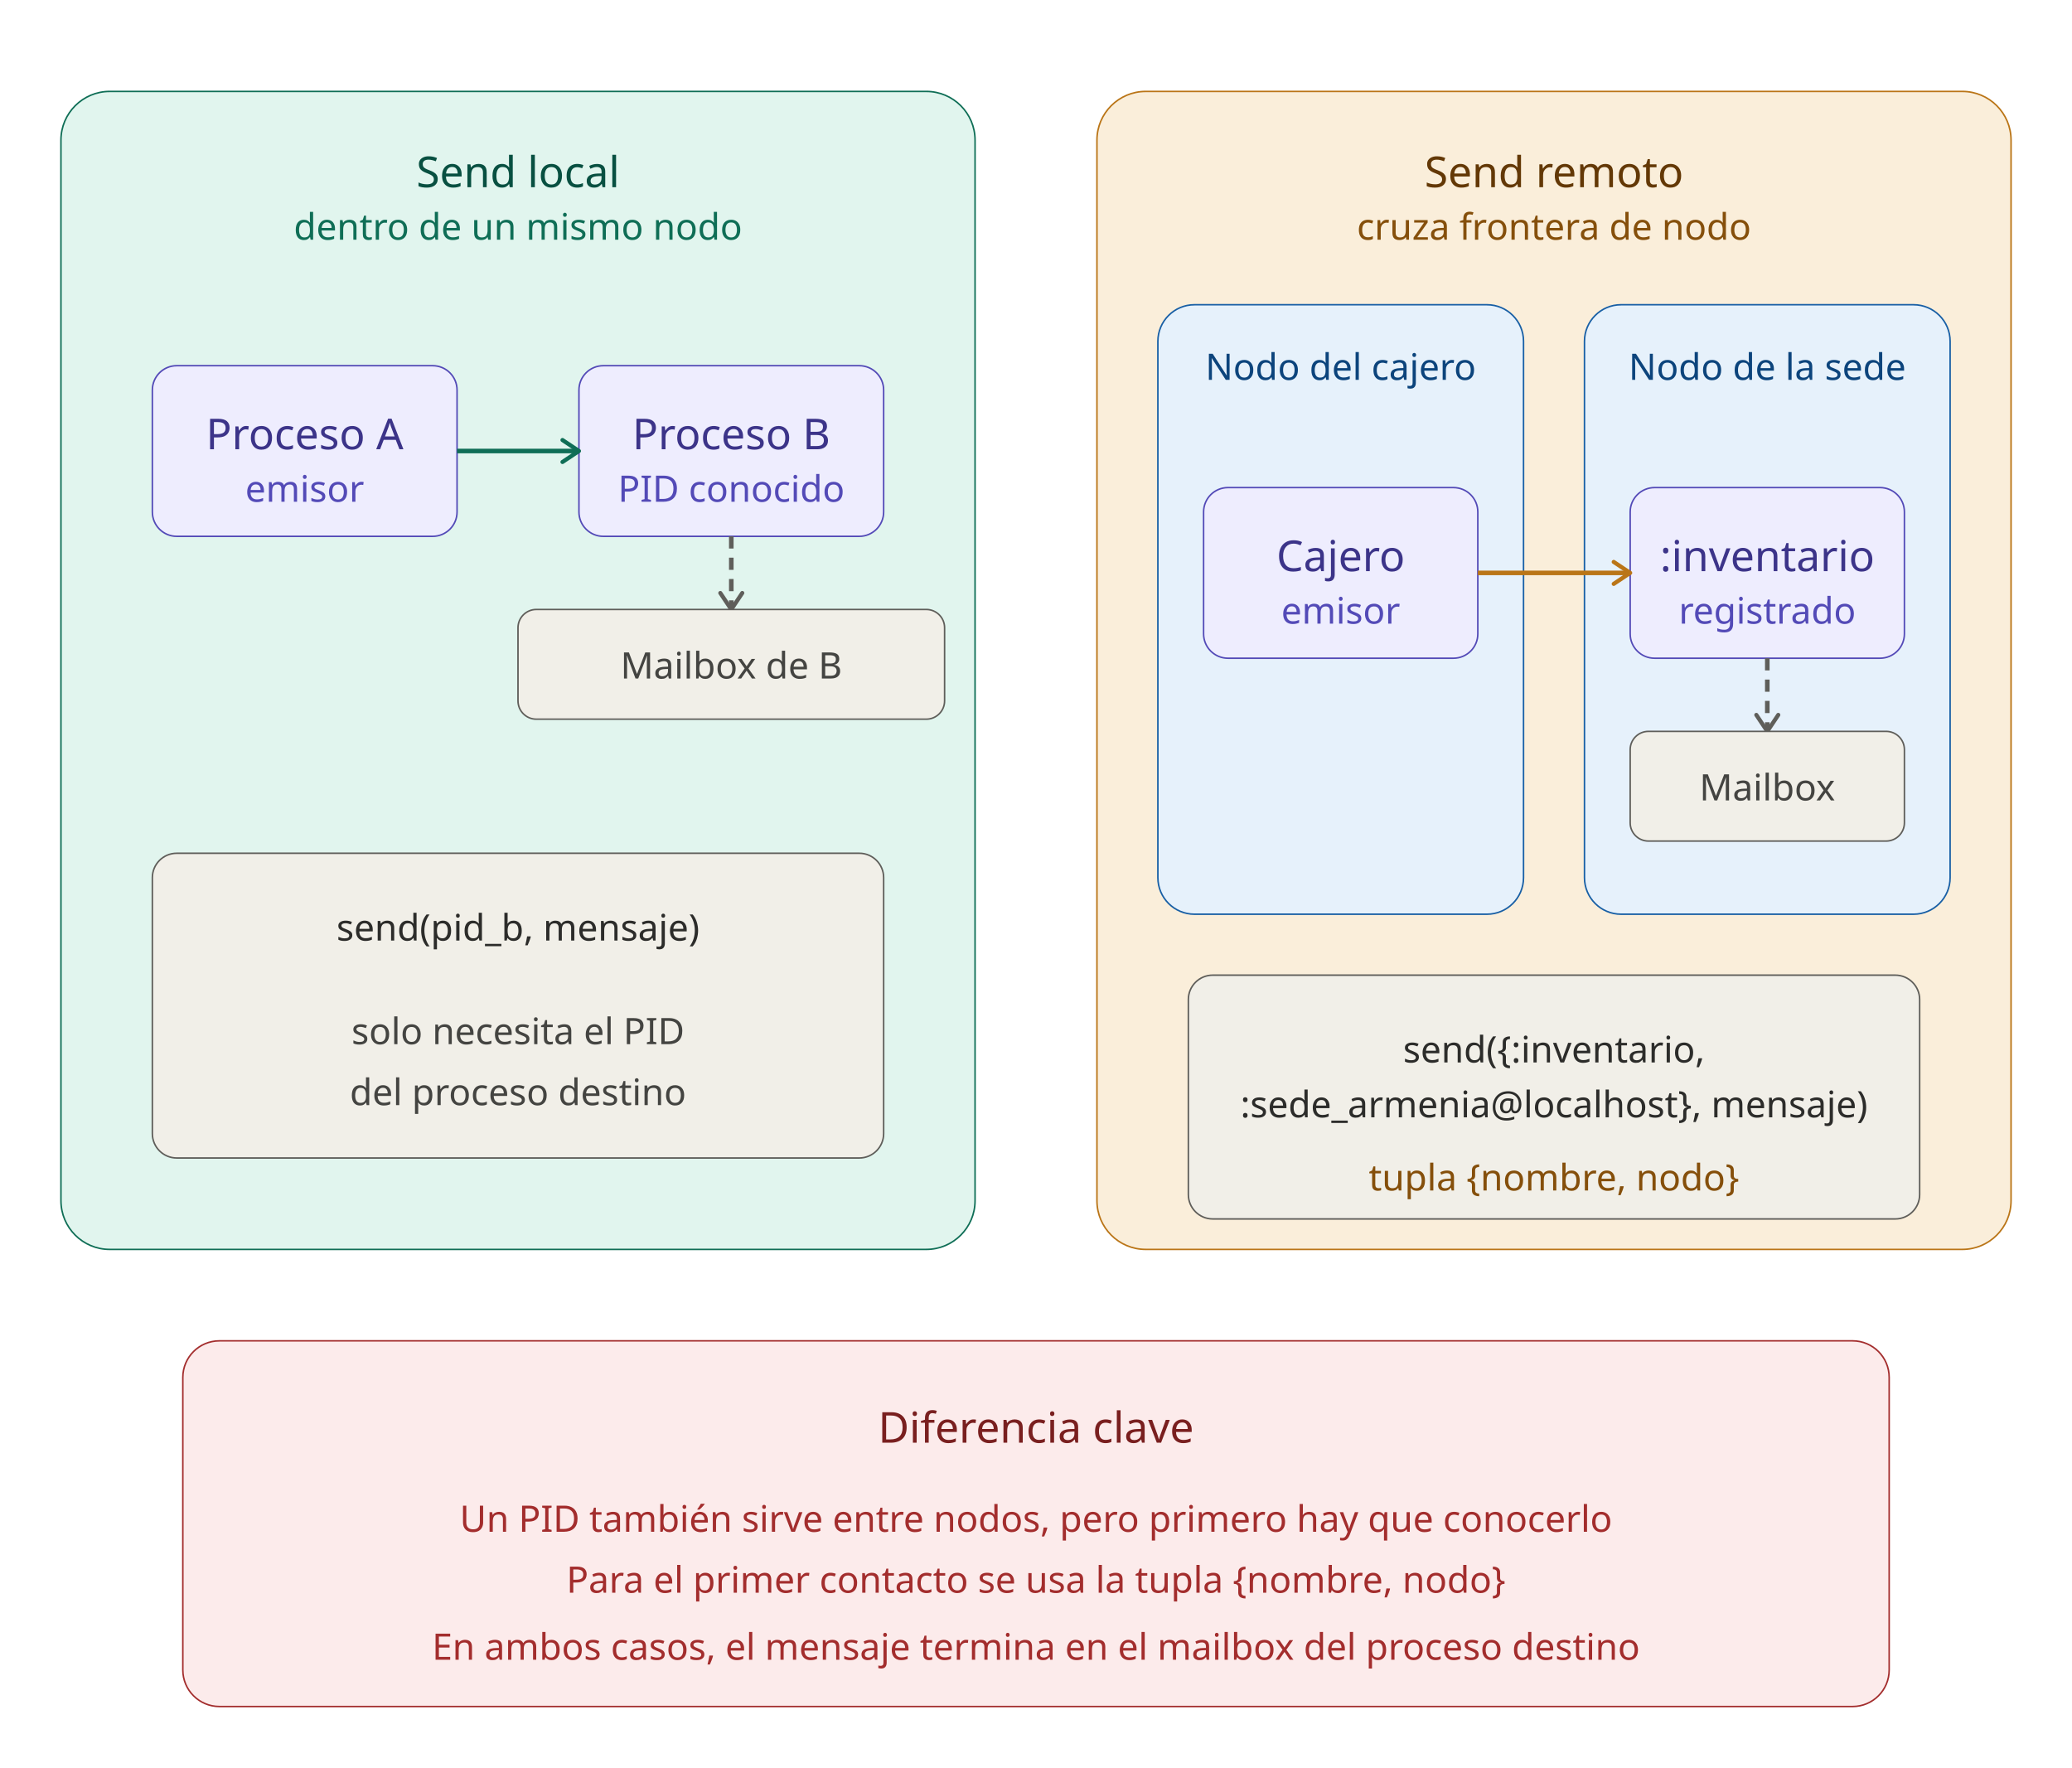
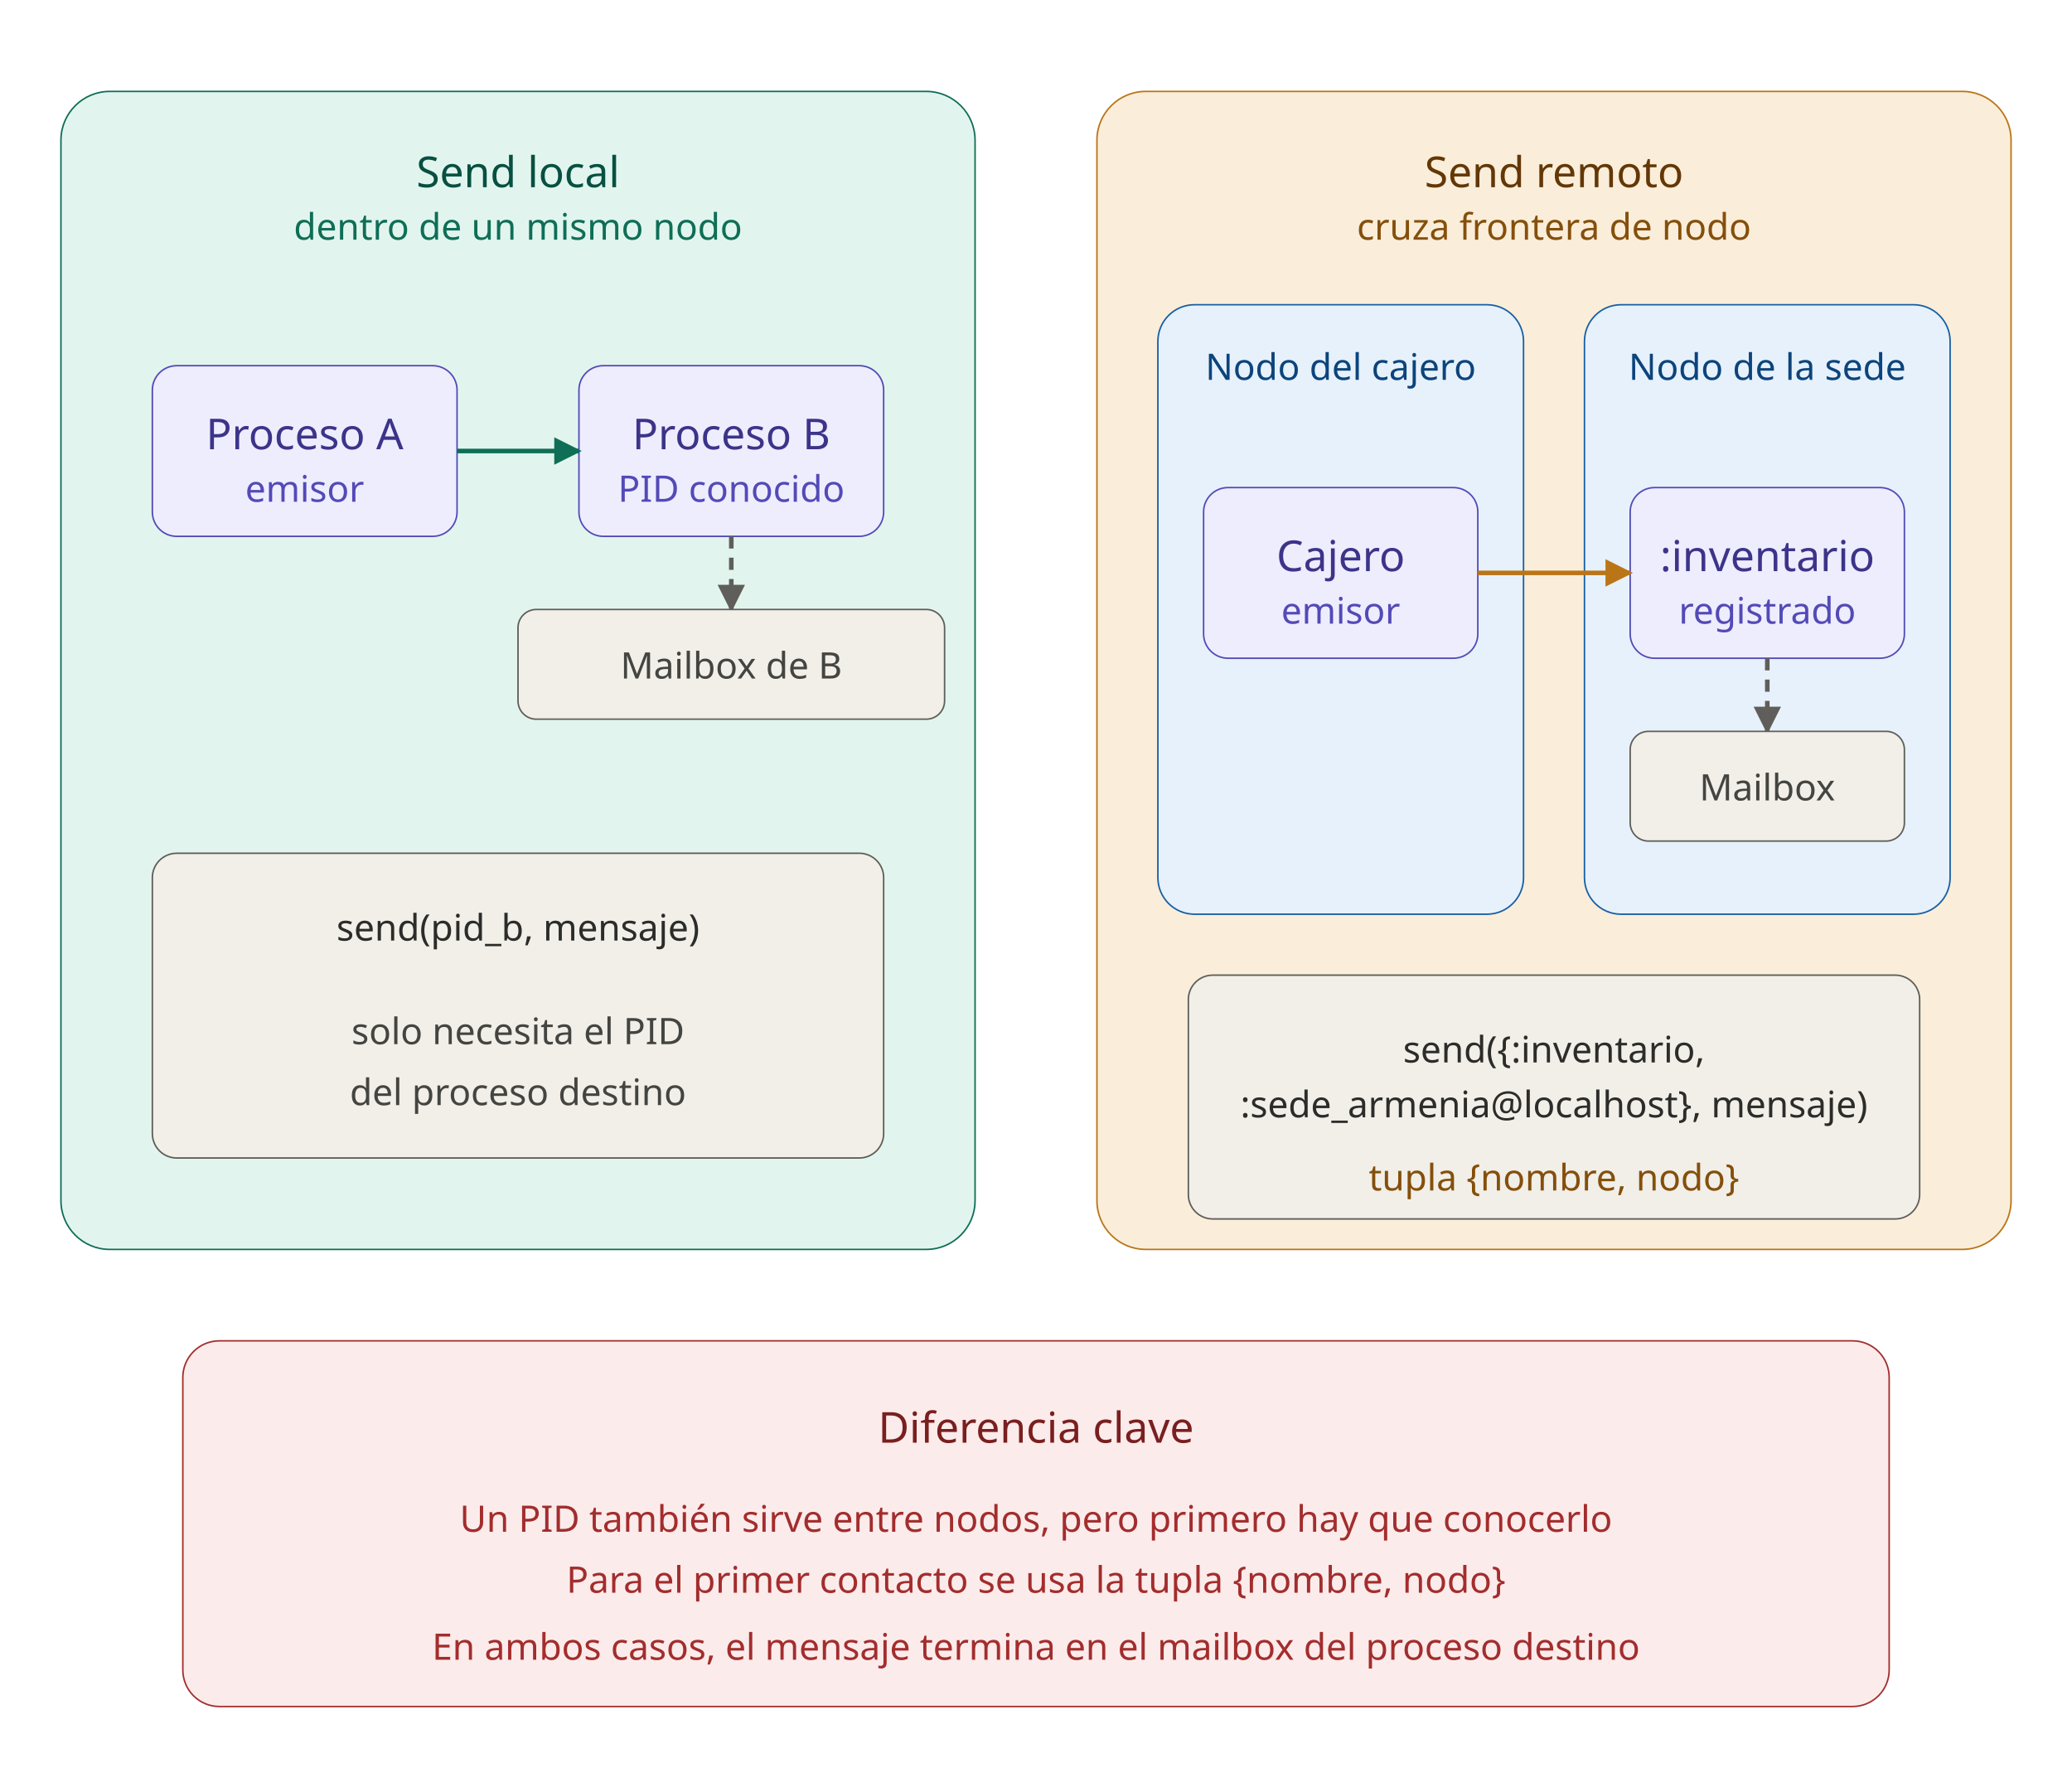
<svg xmlns="http://www.w3.org/2000/svg" width="100%" viewBox="0 0 680 580" role="img" style="">
  <defs>
-     <marker id="arrow-comp" viewBox="0 0 10 10" refX="8" refY="5" markerWidth="6" markerHeight="6" orient="auto-start-reverse">
-       <path d="M2 1L8 5L2 9" fill="none" stroke="context-stroke" stroke-width="1.5" stroke-linecap="round" stroke-linejoin="round" />
+     <marker id="arrow-comp-c1" viewBox="0 0 10 10" refX="9" refY="5" markerWidth="9" markerHeight="9" markerUnits="userSpaceOnUse" orient="auto">
+       <path d="M0 0L10 5L0 10z" fill="rgb(15, 110, 86)" />
+     </marker>
+     <marker id="arrow-comp-c2" viewBox="0 0 10 10" refX="9" refY="5" markerWidth="9" markerHeight="9" markerUnits="userSpaceOnUse" orient="auto">
+       <path d="M0 0L10 5L0 10z" fill="rgb(95, 94, 90)" />
+     </marker>
+     <marker id="arrow-comp-c3" viewBox="0 0 10 10" refX="9" refY="5" markerWidth="9" markerHeight="9" markerUnits="userSpaceOnUse" orient="auto">
+       <path d="M0 0L10 5L0 10z" fill="rgb(186, 117, 23)" />
    </marker>
  </defs>
  <rect x="20" y="30" width="300" height="380" rx="16" fill="#E1F5EE" stroke="#0F6E56" stroke-width="0.5" style="fill:rgb(225, 245, 238);stroke:rgb(15, 110, 86);color:rgb(0, 0, 0);stroke-width:0.5px;stroke-linecap:butt;stroke-linejoin:miter;opacity:1;font-family:&quot;Anthropic Sans&quot;, -apple-system, BlinkMacSystemFont, &quot;Segoe UI&quot;, sans-serif;font-size:16px;font-weight:400;text-anchor:start;dominant-baseline:auto" />
  <text x="170" y="56" text-anchor="middle" dominant-baseline="central" font-family="sans-serif" font-size="14" font-weight="500" fill="#085041" style="fill:rgb(8, 80, 65);stroke:none;color:rgb(0, 0, 0);stroke-width:1px;stroke-linecap:butt;stroke-linejoin:miter;opacity:1;font-family:sans-serif;font-size:14px;font-weight:500;text-anchor:middle;dominant-baseline:central">Send local</text>
  <text x="170" y="74" text-anchor="middle" dominant-baseline="central" font-family="sans-serif" font-size="12" fill="#0F6E56" style="fill:rgb(15, 110, 86);stroke:none;color:rgb(0, 0, 0);stroke-width:1px;stroke-linecap:butt;stroke-linejoin:miter;opacity:1;font-family:sans-serif;font-size:12px;font-weight:400;text-anchor:middle;dominant-baseline:central">dentro de un mismo nodo</text>
  <rect x="50" y="120" width="100" height="56" rx="8" fill="#EEEDFE" stroke="#534AB7" stroke-width="0.5" style="fill:rgb(238, 237, 254);stroke:rgb(83, 74, 183);color:rgb(0, 0, 0);stroke-width:0.5px;stroke-linecap:butt;stroke-linejoin:miter;opacity:1;font-family:&quot;Anthropic Sans&quot;, -apple-system, BlinkMacSystemFont, &quot;Segoe UI&quot;, sans-serif;font-size:16px;font-weight:400;text-anchor:start;dominant-baseline:auto" />
  <text x="100" y="142" text-anchor="middle" dominant-baseline="central" font-family="sans-serif" font-size="14" font-weight="500" fill="#3C3489" style="fill:rgb(60, 52, 137);stroke:none;color:rgb(0, 0, 0);stroke-width:1px;stroke-linecap:butt;stroke-linejoin:miter;opacity:1;font-family:sans-serif;font-size:14px;font-weight:500;text-anchor:middle;dominant-baseline:central">Proceso A</text>
  <text x="100" y="160" text-anchor="middle" dominant-baseline="central" font-family="sans-serif" font-size="12" fill="#534AB7" style="fill:rgb(83, 74, 183);stroke:none;color:rgb(0, 0, 0);stroke-width:1px;stroke-linecap:butt;stroke-linejoin:miter;opacity:1;font-family:sans-serif;font-size:12px;font-weight:400;text-anchor:middle;dominant-baseline:central">emisor</text>
  <rect x="190" y="120" width="100" height="56" rx="8" fill="#EEEDFE" stroke="#534AB7" stroke-width="0.5" style="fill:rgb(238, 237, 254);stroke:rgb(83, 74, 183);color:rgb(0, 0, 0);stroke-width:0.5px;stroke-linecap:butt;stroke-linejoin:miter;opacity:1;font-family:&quot;Anthropic Sans&quot;, -apple-system, BlinkMacSystemFont, &quot;Segoe UI&quot;, sans-serif;font-size:16px;font-weight:400;text-anchor:start;dominant-baseline:auto" />
  <text x="240" y="142" text-anchor="middle" dominant-baseline="central" font-family="sans-serif" font-size="14" font-weight="500" fill="#3C3489" style="fill:rgb(60, 52, 137);stroke:none;color:rgb(0, 0, 0);stroke-width:1px;stroke-linecap:butt;stroke-linejoin:miter;opacity:1;font-family:sans-serif;font-size:14px;font-weight:500;text-anchor:middle;dominant-baseline:central">Proceso B</text>
  <text x="240" y="160" text-anchor="middle" dominant-baseline="central" font-family="sans-serif" font-size="12" fill="#534AB7" style="fill:rgb(83, 74, 183);stroke:none;color:rgb(0, 0, 0);stroke-width:1px;stroke-linecap:butt;stroke-linejoin:miter;opacity:1;font-family:sans-serif;font-size:12px;font-weight:400;text-anchor:middle;dominant-baseline:central">PID conocido</text>
-   <line x1="150" y1="148" x2="190" y2="148" stroke="#0F6E56" stroke-width="1.5" marker-end="url(#arrow-comp)" style="fill:rgb(0, 0, 0);stroke:rgb(15, 110, 86);color:rgb(0, 0, 0);stroke-width:1.5px;stroke-linecap:butt;stroke-linejoin:miter;opacity:1;font-family:&quot;Anthropic Sans&quot;, -apple-system, BlinkMacSystemFont, &quot;Segoe UI&quot;, sans-serif;font-size:16px;font-weight:400;text-anchor:start;dominant-baseline:auto" />
-   <line x1="240" y1="176" x2="240" y2="200" stroke="#5F5E5A" stroke-width="1.5" stroke-dasharray="4 3" marker-end="url(#arrow-comp)" style="fill:rgb(0, 0, 0);stroke:rgb(95, 94, 90);color:rgb(0, 0, 0);stroke-width:1.5px;stroke-dasharray:4px, 3px;stroke-linecap:butt;stroke-linejoin:miter;opacity:1;font-family:&quot;Anthropic Sans&quot;, -apple-system, BlinkMacSystemFont, &quot;Segoe UI&quot;, sans-serif;font-size:16px;font-weight:400;text-anchor:start;dominant-baseline:auto" />
+   <line x1="150" y1="148" x2="190" y2="148" stroke="#0F6E56" stroke-width="1.5" marker-end="url(#arrow-comp-c1)" style="fill:rgb(0, 0, 0);stroke:rgb(15, 110, 86);color:rgb(0, 0, 0);stroke-width:1.5px;stroke-linecap:butt;stroke-linejoin:miter;opacity:1;font-family:&quot;Anthropic Sans&quot;, -apple-system, BlinkMacSystemFont, &quot;Segoe UI&quot;, sans-serif;font-size:16px;font-weight:400;text-anchor:start;dominant-baseline:auto" />
+   <line x1="240" y1="176" x2="240" y2="200" stroke="#5F5E5A" stroke-width="1.5" stroke-dasharray="4 3" marker-end="url(#arrow-comp-c2)" style="fill:rgb(0, 0, 0);stroke:rgb(95, 94, 90);color:rgb(0, 0, 0);stroke-width:1.5px;stroke-dasharray:4px, 3px;stroke-linecap:butt;stroke-linejoin:miter;opacity:1;font-family:&quot;Anthropic Sans&quot;, -apple-system, BlinkMacSystemFont, &quot;Segoe UI&quot;, sans-serif;font-size:16px;font-weight:400;text-anchor:start;dominant-baseline:auto" />
  <rect x="170" y="200" width="140" height="36" rx="6" fill="#F1EFE8" stroke="#5F5E5A" stroke-width="0.5" style="fill:rgb(241, 239, 232);stroke:rgb(95, 94, 90);color:rgb(0, 0, 0);stroke-width:0.5px;stroke-linecap:butt;stroke-linejoin:miter;opacity:1;font-family:&quot;Anthropic Sans&quot;, -apple-system, BlinkMacSystemFont, &quot;Segoe UI&quot;, sans-serif;font-size:16px;font-weight:400;text-anchor:start;dominant-baseline:auto" />
  <text x="240" y="218" text-anchor="middle" dominant-baseline="central" font-family="sans-serif" font-size="12" fill="#444441" style="fill:rgb(68, 68, 65);stroke:none;color:rgb(0, 0, 0);stroke-width:1px;stroke-linecap:butt;stroke-linejoin:miter;opacity:1;font-family:sans-serif;font-size:12px;font-weight:400;text-anchor:middle;dominant-baseline:central">Mailbox de B</text>
  <rect x="50" y="280" width="240" height="100" rx="8" fill="#F1EFE8" stroke="#5F5E5A" stroke-width="0.5" style="fill:rgb(241, 239, 232);stroke:rgb(95, 94, 90);color:rgb(0, 0, 0);stroke-width:0.5px;stroke-linecap:butt;stroke-linejoin:miter;opacity:1;font-family:&quot;Anthropic Sans&quot;, -apple-system, BlinkMacSystemFont, &quot;Segoe UI&quot;, sans-serif;font-size:16px;font-weight:400;text-anchor:start;dominant-baseline:auto" />
  <text x="170" y="304" text-anchor="middle" dominant-baseline="central" font-family="sans-serif" font-size="12" font-weight="500" fill="#2C2C2A" style="fill:rgb(44, 44, 42);stroke:none;color:rgb(0, 0, 0);stroke-width:1px;stroke-linecap:butt;stroke-linejoin:miter;opacity:1;font-family:sans-serif;font-size:12px;font-weight:500;text-anchor:middle;dominant-baseline:central">send(pid_b, mensaje)</text>
  <text x="170" y="338" text-anchor="middle" dominant-baseline="central" font-family="sans-serif" font-size="12" fill="#444441" style="fill:rgb(68, 68, 65);stroke:none;color:rgb(0, 0, 0);stroke-width:1px;stroke-linecap:butt;stroke-linejoin:miter;opacity:1;font-family:sans-serif;font-size:12px;font-weight:400;text-anchor:middle;dominant-baseline:central">solo necesita el PID</text>
  <text x="170" y="358" text-anchor="middle" dominant-baseline="central" font-family="sans-serif" font-size="12" fill="#444441" style="fill:rgb(68, 68, 65);stroke:none;color:rgb(0, 0, 0);stroke-width:1px;stroke-linecap:butt;stroke-linejoin:miter;opacity:1;font-family:sans-serif;font-size:12px;font-weight:400;text-anchor:middle;dominant-baseline:central">del proceso destino</text>
  <rect x="360" y="30" width="300" height="380" rx="16" fill="#FAEEDA" stroke="#BA7517" stroke-width="0.5" style="fill:rgb(250, 238, 218);stroke:rgb(186, 117, 23);color:rgb(0, 0, 0);stroke-width:0.5px;stroke-linecap:butt;stroke-linejoin:miter;opacity:1;font-family:&quot;Anthropic Sans&quot;, -apple-system, BlinkMacSystemFont, &quot;Segoe UI&quot;, sans-serif;font-size:16px;font-weight:400;text-anchor:start;dominant-baseline:auto" />
  <text x="510" y="56" text-anchor="middle" dominant-baseline="central" font-family="sans-serif" font-size="14" font-weight="500" fill="#633806" style="fill:rgb(99, 56, 6);stroke:none;color:rgb(0, 0, 0);stroke-width:1px;stroke-linecap:butt;stroke-linejoin:miter;opacity:1;font-family:sans-serif;font-size:14px;font-weight:500;text-anchor:middle;dominant-baseline:central">Send remoto</text>
  <text x="510" y="74" text-anchor="middle" dominant-baseline="central" font-family="sans-serif" font-size="12" fill="#854F0B" style="fill:rgb(133, 79, 11);stroke:none;color:rgb(0, 0, 0);stroke-width:1px;stroke-linecap:butt;stroke-linejoin:miter;opacity:1;font-family:sans-serif;font-size:12px;font-weight:400;text-anchor:middle;dominant-baseline:central">cruza frontera de nodo</text>
  <rect x="380" y="100" width="120" height="200" rx="12" fill="#E6F1FB" stroke="#185FA5" stroke-width="0.5" style="fill:rgb(230, 241, 251);stroke:rgb(24, 95, 165);color:rgb(0, 0, 0);stroke-width:0.5px;stroke-linecap:butt;stroke-linejoin:miter;opacity:1;font-family:&quot;Anthropic Sans&quot;, -apple-system, BlinkMacSystemFont, &quot;Segoe UI&quot;, sans-serif;font-size:16px;font-weight:400;text-anchor:start;dominant-baseline:auto" />
  <text x="440" y="120" text-anchor="middle" dominant-baseline="central" font-family="sans-serif" font-size="12" fill="#0C447C" style="fill:rgb(12, 68, 124);stroke:none;color:rgb(0, 0, 0);stroke-width:1px;stroke-linecap:butt;stroke-linejoin:miter;opacity:1;font-family:sans-serif;font-size:12px;font-weight:400;text-anchor:middle;dominant-baseline:central">Nodo del cajero</text>
  <rect x="395" y="160" width="90" height="56" rx="8" fill="#EEEDFE" stroke="#534AB7" stroke-width="0.5" style="fill:rgb(238, 237, 254);stroke:rgb(83, 74, 183);color:rgb(0, 0, 0);stroke-width:0.5px;stroke-linecap:butt;stroke-linejoin:miter;opacity:1;font-family:&quot;Anthropic Sans&quot;, -apple-system, BlinkMacSystemFont, &quot;Segoe UI&quot;, sans-serif;font-size:16px;font-weight:400;text-anchor:start;dominant-baseline:auto" />
  <text x="440" y="182" text-anchor="middle" dominant-baseline="central" font-family="sans-serif" font-size="14" font-weight="500" fill="#3C3489" style="fill:rgb(60, 52, 137);stroke:none;color:rgb(0, 0, 0);stroke-width:1px;stroke-linecap:butt;stroke-linejoin:miter;opacity:1;font-family:sans-serif;font-size:14px;font-weight:500;text-anchor:middle;dominant-baseline:central">Cajero</text>
  <text x="440" y="200" text-anchor="middle" dominant-baseline="central" font-family="sans-serif" font-size="12" fill="#534AB7" style="fill:rgb(83, 74, 183);stroke:none;color:rgb(0, 0, 0);stroke-width:1px;stroke-linecap:butt;stroke-linejoin:miter;opacity:1;font-family:sans-serif;font-size:12px;font-weight:400;text-anchor:middle;dominant-baseline:central">emisor</text>
  <rect x="520" y="100" width="120" height="200" rx="12" fill="#E6F1FB" stroke="#185FA5" stroke-width="0.5" style="fill:rgb(230, 241, 251);stroke:rgb(24, 95, 165);color:rgb(0, 0, 0);stroke-width:0.5px;stroke-linecap:butt;stroke-linejoin:miter;opacity:1;font-family:&quot;Anthropic Sans&quot;, -apple-system, BlinkMacSystemFont, &quot;Segoe UI&quot;, sans-serif;font-size:16px;font-weight:400;text-anchor:start;dominant-baseline:auto" />
  <text x="580" y="120" text-anchor="middle" dominant-baseline="central" font-family="sans-serif" font-size="12" fill="#0C447C" style="fill:rgb(12, 68, 124);stroke:none;color:rgb(0, 0, 0);stroke-width:1px;stroke-linecap:butt;stroke-linejoin:miter;opacity:1;font-family:sans-serif;font-size:12px;font-weight:400;text-anchor:middle;dominant-baseline:central">Nodo de la sede</text>
  <rect x="535" y="160" width="90" height="56" rx="8" fill="#EEEDFE" stroke="#534AB7" stroke-width="0.5" style="fill:rgb(238, 237, 254);stroke:rgb(83, 74, 183);color:rgb(0, 0, 0);stroke-width:0.5px;stroke-linecap:butt;stroke-linejoin:miter;opacity:1;font-family:&quot;Anthropic Sans&quot;, -apple-system, BlinkMacSystemFont, &quot;Segoe UI&quot;, sans-serif;font-size:16px;font-weight:400;text-anchor:start;dominant-baseline:auto" />
  <text x="580" y="182" text-anchor="middle" dominant-baseline="central" font-family="sans-serif" font-size="14" font-weight="500" fill="#3C3489" style="fill:rgb(60, 52, 137);stroke:none;color:rgb(0, 0, 0);stroke-width:1px;stroke-linecap:butt;stroke-linejoin:miter;opacity:1;font-family:sans-serif;font-size:14px;font-weight:500;text-anchor:middle;dominant-baseline:central">:inventario</text>
  <text x="580" y="200" text-anchor="middle" dominant-baseline="central" font-family="sans-serif" font-size="12" fill="#534AB7" style="fill:rgb(83, 74, 183);stroke:none;color:rgb(0, 0, 0);stroke-width:1px;stroke-linecap:butt;stroke-linejoin:miter;opacity:1;font-family:sans-serif;font-size:12px;font-weight:400;text-anchor:middle;dominant-baseline:central">registrado</text>
-   <line x1="580" y1="216" x2="580" y2="240" stroke="#5F5E5A" stroke-width="1.5" stroke-dasharray="4 3" marker-end="url(#arrow-comp)" style="fill:rgb(0, 0, 0);stroke:rgb(95, 94, 90);color:rgb(0, 0, 0);stroke-width:1.5px;stroke-dasharray:4px, 3px;stroke-linecap:butt;stroke-linejoin:miter;opacity:1;font-family:&quot;Anthropic Sans&quot;, -apple-system, BlinkMacSystemFont, &quot;Segoe UI&quot;, sans-serif;font-size:16px;font-weight:400;text-anchor:start;dominant-baseline:auto" />
+   <line x1="580" y1="216" x2="580" y2="240" stroke="#5F5E5A" stroke-width="1.5" stroke-dasharray="4 3" marker-end="url(#arrow-comp-c2)" style="fill:rgb(0, 0, 0);stroke:rgb(95, 94, 90);color:rgb(0, 0, 0);stroke-width:1.5px;stroke-dasharray:4px, 3px;stroke-linecap:butt;stroke-linejoin:miter;opacity:1;font-family:&quot;Anthropic Sans&quot;, -apple-system, BlinkMacSystemFont, &quot;Segoe UI&quot;, sans-serif;font-size:16px;font-weight:400;text-anchor:start;dominant-baseline:auto" />
  <rect x="535" y="240" width="90" height="36" rx="6" fill="#F1EFE8" stroke="#5F5E5A" stroke-width="0.5" style="fill:rgb(241, 239, 232);stroke:rgb(95, 94, 90);color:rgb(0, 0, 0);stroke-width:0.5px;stroke-linecap:butt;stroke-linejoin:miter;opacity:1;font-family:&quot;Anthropic Sans&quot;, -apple-system, BlinkMacSystemFont, &quot;Segoe UI&quot;, sans-serif;font-size:16px;font-weight:400;text-anchor:start;dominant-baseline:auto" />
  <text x="580" y="258" text-anchor="middle" dominant-baseline="central" font-family="sans-serif" font-size="12" fill="#444441" style="fill:rgb(68, 68, 65);stroke:none;color:rgb(0, 0, 0);stroke-width:1px;stroke-linecap:butt;stroke-linejoin:miter;opacity:1;font-family:sans-serif;font-size:12px;font-weight:400;text-anchor:middle;dominant-baseline:central">Mailbox</text>
-   <line x1="485" y1="188" x2="535" y2="188" stroke="#BA7517" stroke-width="1.5" marker-end="url(#arrow-comp)" style="fill:rgb(0, 0, 0);stroke:rgb(186, 117, 23);color:rgb(0, 0, 0);stroke-width:1.5px;stroke-linecap:butt;stroke-linejoin:miter;opacity:1;font-family:&quot;Anthropic Sans&quot;, -apple-system, BlinkMacSystemFont, &quot;Segoe UI&quot;, sans-serif;font-size:16px;font-weight:400;text-anchor:start;dominant-baseline:auto" />
+   <line x1="485" y1="188" x2="535" y2="188" stroke="#BA7517" stroke-width="1.5" marker-end="url(#arrow-comp-c3)" style="fill:rgb(0, 0, 0);stroke:rgb(186, 117, 23);color:rgb(0, 0, 0);stroke-width:1.5px;stroke-linecap:butt;stroke-linejoin:miter;opacity:1;font-family:&quot;Anthropic Sans&quot;, -apple-system, BlinkMacSystemFont, &quot;Segoe UI&quot;, sans-serif;font-size:16px;font-weight:400;text-anchor:start;dominant-baseline:auto" />
  <rect x="390" y="320" width="240" height="80" rx="8" fill="#F1EFE8" stroke="#5F5E5A" stroke-width="0.5" style="fill:rgb(241, 239, 232);stroke:rgb(95, 94, 90);color:rgb(0, 0, 0);stroke-width:0.5px;stroke-linecap:butt;stroke-linejoin:miter;opacity:1;font-family:&quot;Anthropic Sans&quot;, -apple-system, BlinkMacSystemFont, &quot;Segoe UI&quot;, sans-serif;font-size:16px;font-weight:400;text-anchor:start;dominant-baseline:auto" />
  <text x="510" y="344" text-anchor="middle" dominant-baseline="central" font-family="sans-serif" font-size="12" font-weight="500" fill="#2C2C2A" style="fill:rgb(44, 44, 42);stroke:none;color:rgb(0, 0, 0);stroke-width:1px;stroke-linecap:butt;stroke-linejoin:miter;opacity:1;font-family:sans-serif;font-size:12px;font-weight:500;text-anchor:middle;dominant-baseline:central">send({:inventario,</text>
  <text x="510" y="362" text-anchor="middle" dominant-baseline="central" font-family="sans-serif" font-size="12" font-weight="500" fill="#2C2C2A" style="fill:rgb(44, 44, 42);stroke:none;color:rgb(0, 0, 0);stroke-width:1px;stroke-linecap:butt;stroke-linejoin:miter;opacity:1;font-family:sans-serif;font-size:12px;font-weight:500;text-anchor:middle;dominant-baseline:central">:sede_armenia@localhost}, mensaje)</text>
  <text x="510" y="386" text-anchor="middle" dominant-baseline="central" font-family="sans-serif" font-size="12" fill="#854F0B" style="fill:rgb(133, 79, 11);stroke:none;color:rgb(0, 0, 0);stroke-width:1px;stroke-linecap:butt;stroke-linejoin:miter;opacity:1;font-family:sans-serif;font-size:12px;font-weight:400;text-anchor:middle;dominant-baseline:central">tupla {nombre, nodo}</text>
  <rect x="60" y="440" width="560" height="120" rx="12" fill="#FCEBEB" stroke="#A32D2D" stroke-width="0.5" style="fill:rgb(252, 235, 235);stroke:rgb(163, 45, 45);color:rgb(0, 0, 0);stroke-width:0.5px;stroke-linecap:butt;stroke-linejoin:miter;opacity:1;font-family:&quot;Anthropic Sans&quot;, -apple-system, BlinkMacSystemFont, &quot;Segoe UI&quot;, sans-serif;font-size:16px;font-weight:400;text-anchor:start;dominant-baseline:auto" />
  <text x="340" y="468" text-anchor="middle" dominant-baseline="central" font-family="sans-serif" font-size="14" font-weight="500" fill="#791F1F" style="fill:rgb(121, 31, 31);stroke:none;color:rgb(0, 0, 0);stroke-width:1px;stroke-linecap:butt;stroke-linejoin:miter;opacity:1;font-family:sans-serif;font-size:14px;font-weight:500;text-anchor:middle;dominant-baseline:central">Diferencia clave</text>
  <text x="340" y="498" text-anchor="middle" dominant-baseline="central" font-family="sans-serif" font-size="12" fill="#A32D2D" style="fill:rgb(163, 45, 45);stroke:none;color:rgb(0, 0, 0);stroke-width:1px;stroke-linecap:butt;stroke-linejoin:miter;opacity:1;font-family:sans-serif;font-size:12px;font-weight:400;text-anchor:middle;dominant-baseline:central">Un PID también sirve entre nodos, pero primero hay que conocerlo</text>
  <text x="340" y="518" text-anchor="middle" dominant-baseline="central" font-family="sans-serif" font-size="12" fill="#A32D2D" style="fill:rgb(163, 45, 45);stroke:none;color:rgb(0, 0, 0);stroke-width:1px;stroke-linecap:butt;stroke-linejoin:miter;opacity:1;font-family:sans-serif;font-size:12px;font-weight:400;text-anchor:middle;dominant-baseline:central">Para el primer contacto se usa la tupla {nombre, nodo}</text>
  <text x="340" y="540" text-anchor="middle" dominant-baseline="central" font-family="sans-serif" font-size="12" fill="#A32D2D" style="fill:rgb(163, 45, 45);stroke:none;color:rgb(0, 0, 0);stroke-width:1px;stroke-linecap:butt;stroke-linejoin:miter;opacity:1;font-family:sans-serif;font-size:12px;font-weight:400;text-anchor:middle;dominant-baseline:central">En ambos casos, el mensaje termina en el mailbox del proceso destino</text>
</svg>
